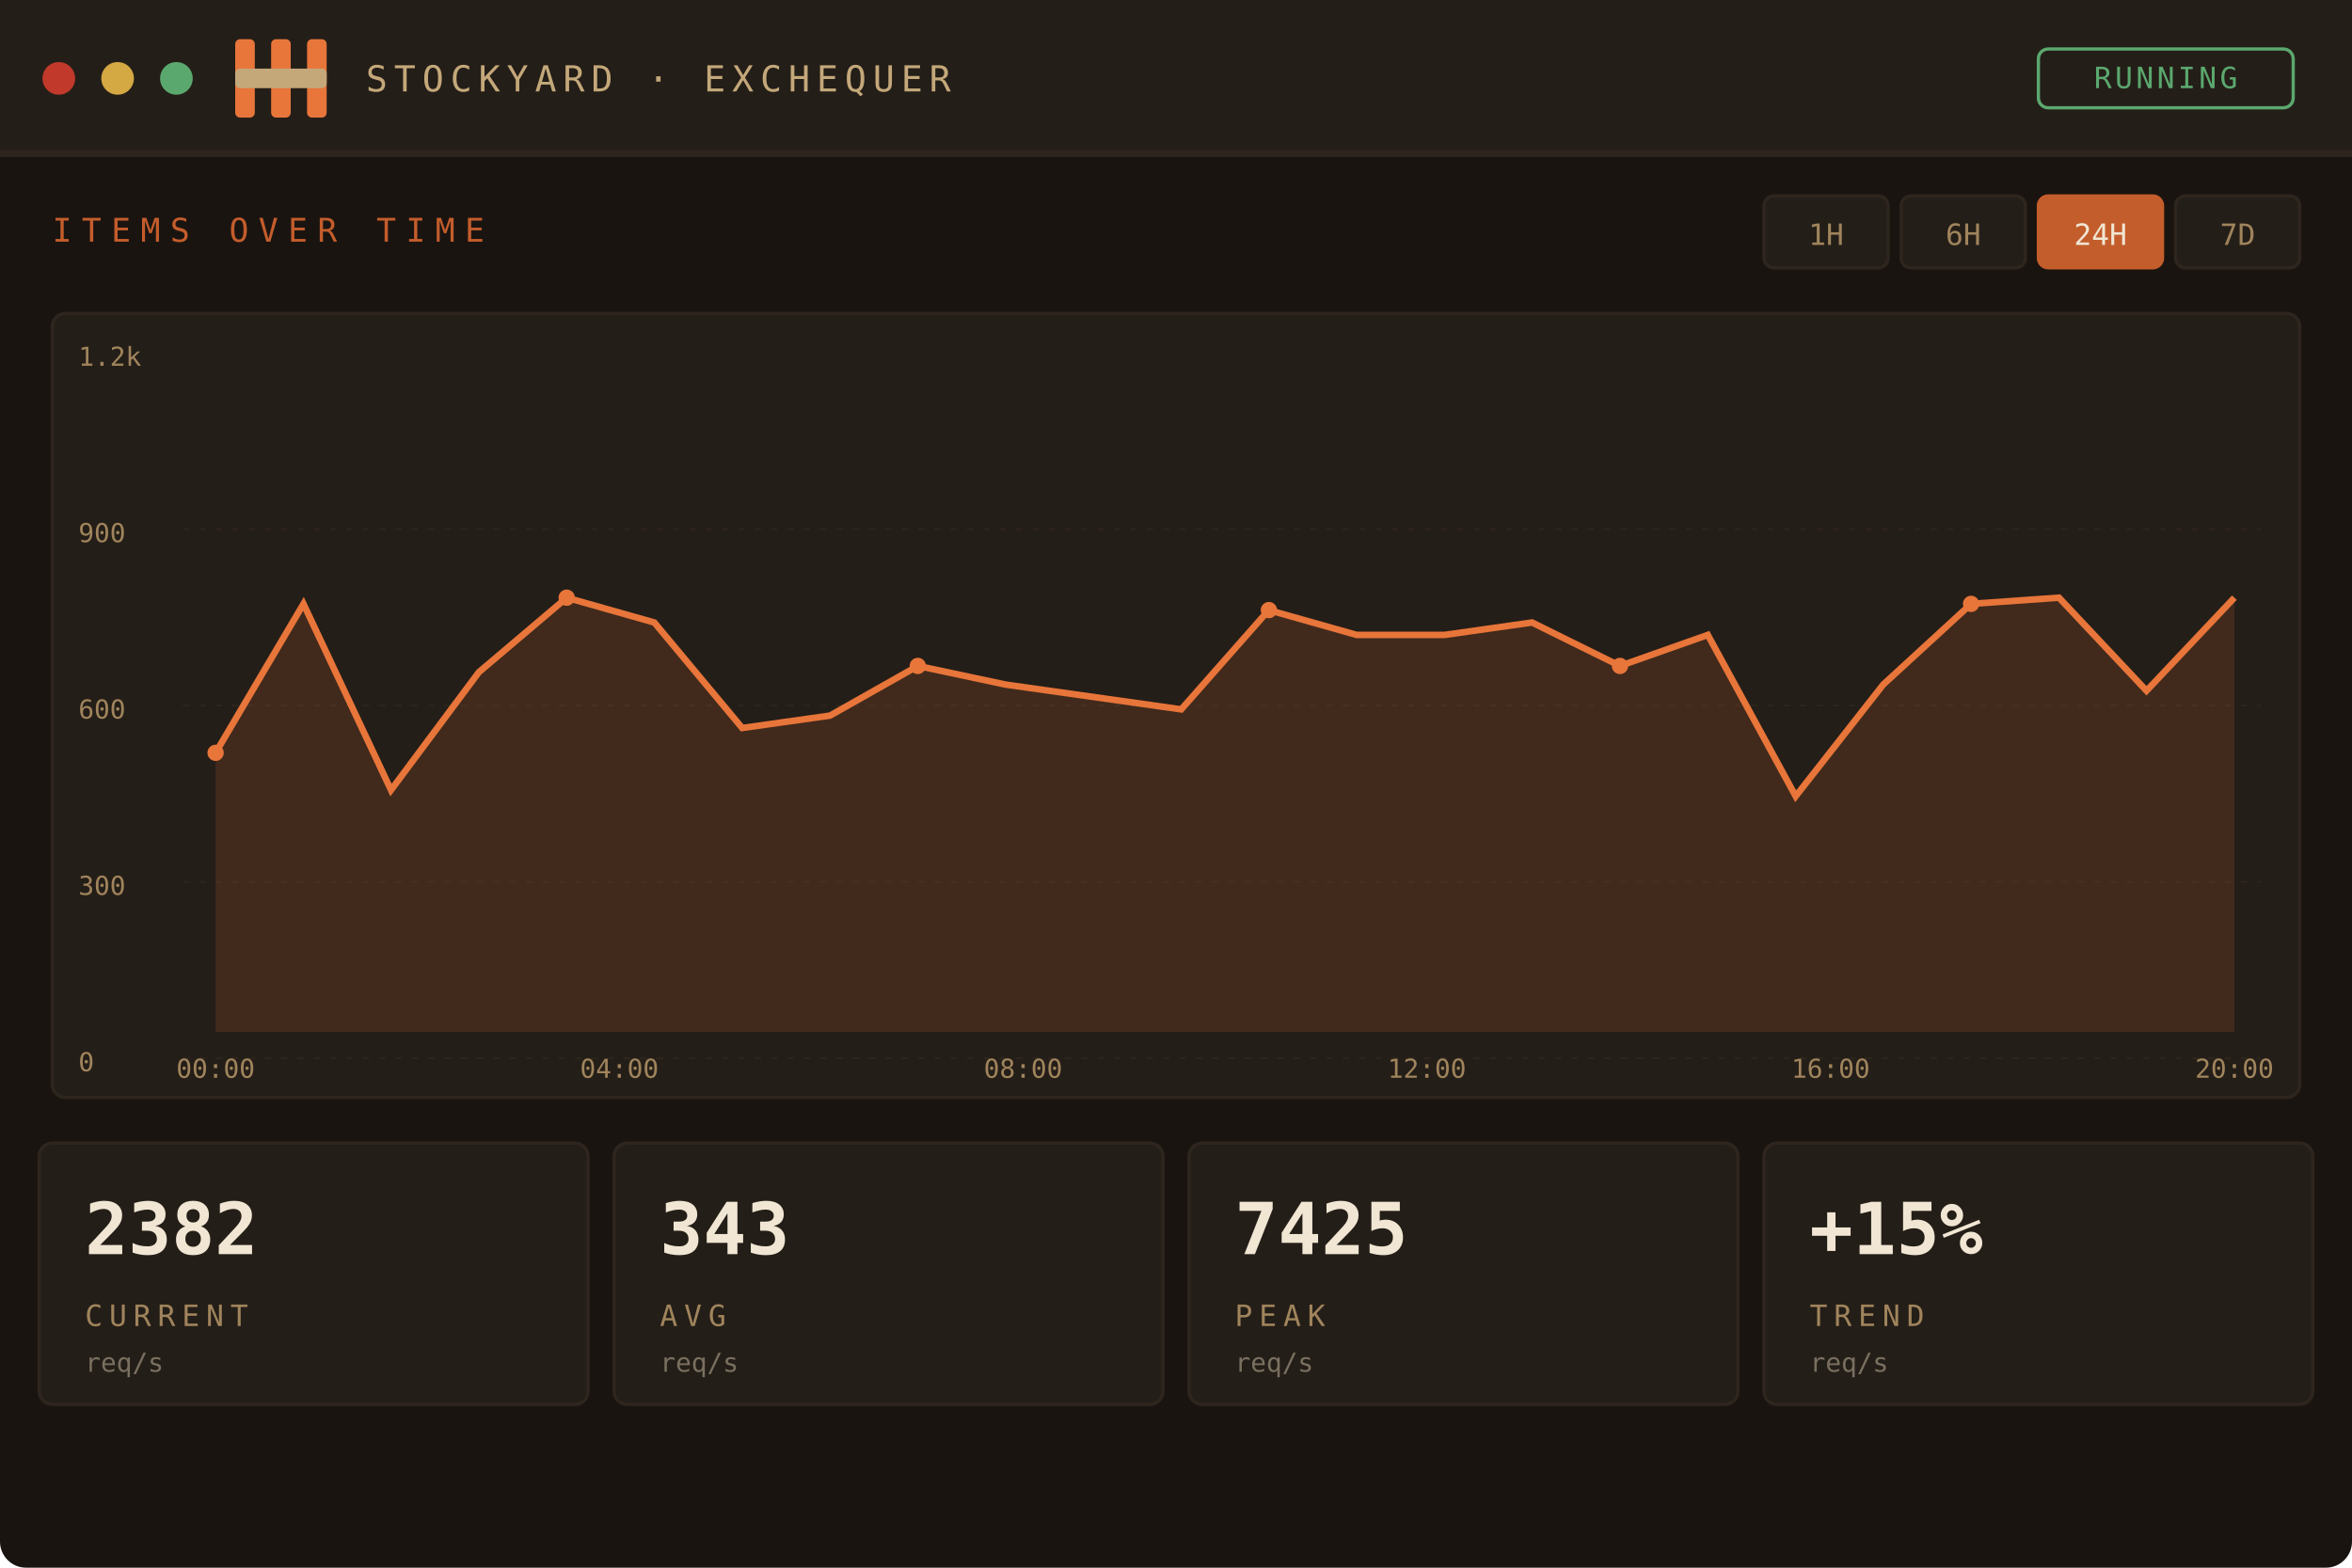
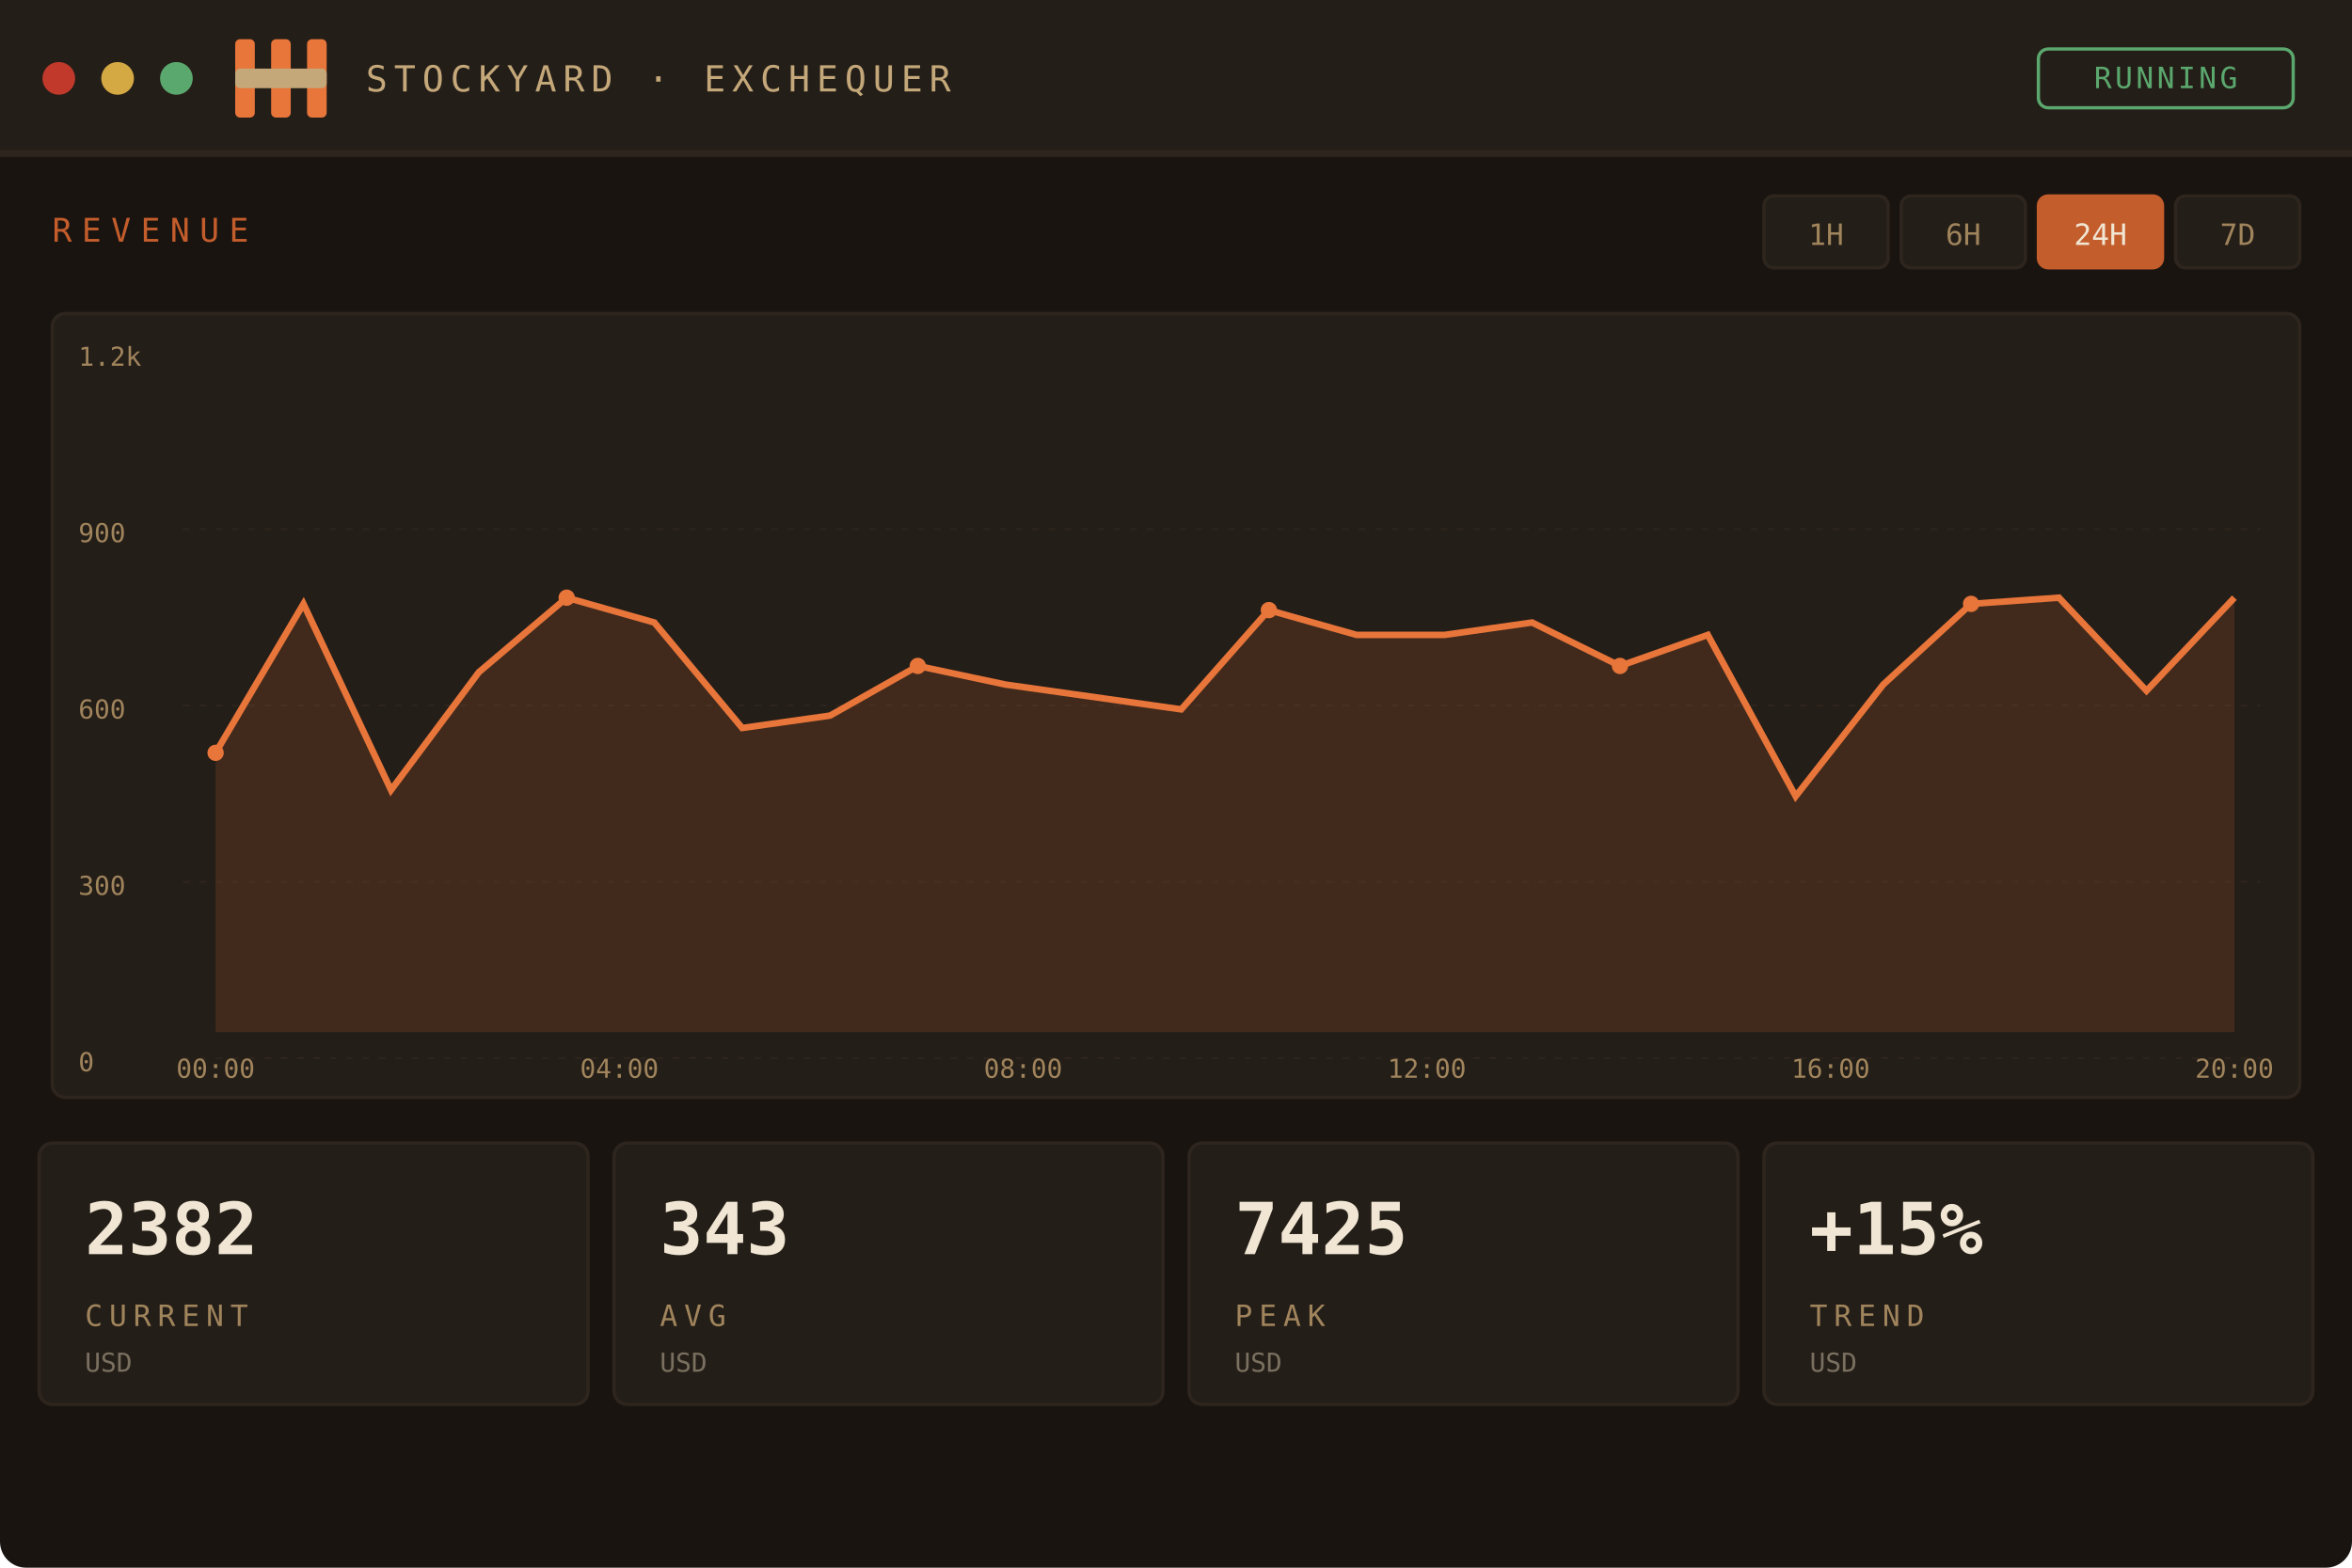
<svg xmlns="http://www.w3.org/2000/svg" width="720" height="480" viewBox="0 0 720 480" role="img" aria-label="Exchequer dashboard mockup">
  <rect width="720" height="480" rx="8" fill="#1a1410" />
  <rect width="720" height="48" fill="#241e18" />
  <rect y="46" width="720" height="2" fill="#2e261e" />
  <circle cx="18" cy="24" r="5" fill="#c0392b" />
  <circle cx="36" cy="24" r="5" fill="#d4a843" />
  <circle cx="54" cy="24" r="5" fill="#5ba86e" />
  <rect x="72" y="12" width="6" height="24" rx="1.5" fill="#e8753a" />
  <rect x="83" y="12" width="6" height="24" rx="1.5" fill="#e8753a" />
  <rect x="94" y="12" width="6" height="24" rx="1.5" fill="#e8753a" />
  <rect x="72" y="21" width="28" height="6" rx="1.5" fill="#c4a87a" />
  <text x="112" y="28" fill="#c4a87a" font-size="11" font-family="JetBrains Mono,monospace" letter-spacing="2">STOCKYARD · EXCHEQUER</text>
  <rect x="624" y="15" width="78" height="18" rx="3" fill="none" stroke="#5ba86e" stroke-width="1" />
  <text x="663" y="27" text-anchor="middle" fill="#5ba86e" font-size="9" font-family="JetBrains Mono,monospace" letter-spacing="1">RUNNING</text>
-   <text x="16" y="74" fill="#c45d2c" font-size="10" font-family="JetBrains Mono,monospace" letter-spacing="3">ITEMS OVER TIME</text>
+   <text x="16" y="74" fill="#c45d2c" font-size="10" font-family="JetBrains Mono,monospace" letter-spacing="3">REVENUE</text>
  <rect x="540" y="60" width="38" height="22" rx="3" fill="#241e18" stroke="#2e261e" />
  <text x="559" y="75" text-anchor="middle" fill="#a0845c" font-size="9" font-family="JetBrains Mono,monospace">1H</text>
  <rect x="582" y="60" width="38" height="22" rx="3" fill="#241e18" stroke="#2e261e" />
  <text x="601" y="75" text-anchor="middle" fill="#a0845c" font-size="9" font-family="JetBrains Mono,monospace">6H</text>
  <rect x="624" y="60" width="38" height="22" rx="3" fill="#c45d2c" stroke="#c45d2c" />
  <text x="643" y="75" text-anchor="middle" fill="#f0e6d3" font-size="9" font-family="JetBrains Mono,monospace">24H</text>
  <rect x="666" y="60" width="38" height="22" rx="3" fill="#241e18" stroke="#2e261e" />
  <text x="685" y="75" text-anchor="middle" fill="#a0845c" font-size="9" font-family="JetBrains Mono,monospace">7D</text>
  <rect x="16" y="96" width="688" height="240" rx="4" fill="#241e18" stroke="#2e261e" />
  <text x="24" y="112.0" fill="#a0845c" font-size="8" font-family="JetBrains Mono,monospace">1.2k</text>
  <text x="24" y="166.0" fill="#a0845c" font-size="8" font-family="JetBrains Mono,monospace">900</text>
  <line x1="56" y1="162.0" x2="692" y2="162.0" stroke="#2e261e" stroke-width="0.5" stroke-dasharray="2,3" />
  <text x="24" y="220.0" fill="#a0845c" font-size="8" font-family="JetBrains Mono,monospace">600</text>
  <line x1="56" y1="216.0" x2="692" y2="216.0" stroke="#2e261e" stroke-width="0.5" stroke-dasharray="2,3" />
  <text x="24" y="274.0" fill="#a0845c" font-size="8" font-family="JetBrains Mono,monospace">300</text>
  <line x1="56" y1="270.0" x2="692" y2="270.0" stroke="#2e261e" stroke-width="0.5" stroke-dasharray="2,3" />
  <text x="24" y="328.0" fill="#a0845c" font-size="8" font-family="JetBrains Mono,monospace">0</text>
  <line x1="56" y1="324.0" x2="692" y2="324.0" stroke="#2e261e" stroke-width="0.5" stroke-dasharray="2,3" />
  <text x="66.0" y="330" text-anchor="middle" fill="#a0845c" font-size="8" font-family="JetBrains Mono,monospace">00:00</text>
  <text x="189.6" y="330" text-anchor="middle" fill="#a0845c" font-size="8" font-family="JetBrains Mono,monospace">04:00</text>
  <text x="313.2" y="330" text-anchor="middle" fill="#a0845c" font-size="8" font-family="JetBrains Mono,monospace">08:00</text>
  <text x="436.8" y="330" text-anchor="middle" fill="#a0845c" font-size="8" font-family="JetBrains Mono,monospace">12:00</text>
  <text x="560.4" y="330" text-anchor="middle" fill="#a0845c" font-size="8" font-family="JetBrains Mono,monospace">16:00</text>
  <text x="684.0" y="330" text-anchor="middle" fill="#a0845c" font-size="8" font-family="JetBrains Mono,monospace">20:00</text>
  <polygon points="66.0,316 66.0,230.5,92.9,184.9,119.7,241.9,146.6,205.8,173.5,183.0,200.3,190.6,227.2,222.9,254.1,219.1,281.0,203.9,307.8,209.6,334.7,213.4,361.6,217.2,388.4,186.8,415.3,194.4,442.2,194.4,469.0,190.6,495.9,203.9,522.8,194.4,549.7,243.8,576.5,209.6,603.4,184.9,630.3,183.0,657.1,211.5,684.0,183.0 684.0,316" fill="#c45d2c" opacity="0.18" />
  <polyline points="66.0,230.5 92.9,184.9 119.7,241.9 146.6,205.8 173.5,183.0 200.3,190.6 227.2,222.9 254.1,219.1 281.0,203.9 307.8,209.6 334.7,213.4 361.6,217.2 388.4,186.8 415.3,194.4 442.2,194.4 469.0,190.6 495.9,203.9 522.8,194.4 549.7,243.8 576.5,209.6 603.4,184.9 630.3,183.0 657.1,211.5 684.0,183.0" fill="none" stroke="#e8753a" stroke-width="2" />
  <circle cx="66.0" cy="230.5" r="2.5" fill="#e8753a" />
  <circle cx="173.478" cy="183.0" r="2.5" fill="#e8753a" />
  <circle cx="280.957" cy="203.9" r="2.5" fill="#e8753a" />
  <circle cx="388.435" cy="186.8" r="2.5" fill="#e8753a" />
  <circle cx="495.913" cy="203.9" r="2.5" fill="#e8753a" />
  <circle cx="603.391" cy="184.9" r="2.5" fill="#e8753a" />
  <rect x="12" y="350" width="168" height="80" rx="4" fill="#241e18" stroke="#2e261e" />
  <text x="26" y="384" fill="#f0e6d3" font-size="22" font-weight="bold" font-family="JetBrains Mono,monospace">2382</text>
  <text x="26" y="406" fill="#a0845c" font-size="9" font-family="JetBrains Mono,monospace" letter-spacing="2">CURRENT</text>
-   <text x="26" y="420" fill="#7a7060" font-size="8" font-family="JetBrains Mono,monospace">req/s</text>
+   <text x="26" y="420" fill="#7a7060" font-size="8" font-family="JetBrains Mono,monospace">USD</text>
  <rect x="188" y="350" width="168" height="80" rx="4" fill="#241e18" stroke="#2e261e" />
  <text x="202" y="384" fill="#f0e6d3" font-size="22" font-weight="bold" font-family="JetBrains Mono,monospace">343</text>
  <text x="202" y="406" fill="#a0845c" font-size="9" font-family="JetBrains Mono,monospace" letter-spacing="2">AVG</text>
-   <text x="202" y="420" fill="#7a7060" font-size="8" font-family="JetBrains Mono,monospace">req/s</text>
+   <text x="202" y="420" fill="#7a7060" font-size="8" font-family="JetBrains Mono,monospace">USD</text>
  <rect x="364" y="350" width="168" height="80" rx="4" fill="#241e18" stroke="#2e261e" />
  <text x="378" y="384" fill="#f0e6d3" font-size="22" font-weight="bold" font-family="JetBrains Mono,monospace">7425</text>
  <text x="378" y="406" fill="#a0845c" font-size="9" font-family="JetBrains Mono,monospace" letter-spacing="2">PEAK</text>
-   <text x="378" y="420" fill="#7a7060" font-size="8" font-family="JetBrains Mono,monospace">req/s</text>
+   <text x="378" y="420" fill="#7a7060" font-size="8" font-family="JetBrains Mono,monospace">USD</text>
  <rect x="540" y="350" width="168" height="80" rx="4" fill="#241e18" stroke="#2e261e" />
  <text x="554" y="384" fill="#f0e6d3" font-size="22" font-weight="bold" font-family="JetBrains Mono,monospace">+15%</text>
  <text x="554" y="406" fill="#a0845c" font-size="9" font-family="JetBrains Mono,monospace" letter-spacing="2">TREND</text>
-   <text x="554" y="420" fill="#7a7060" font-size="8" font-family="JetBrains Mono,monospace">req/s</text>
+   <text x="554" y="420" fill="#7a7060" font-size="8" font-family="JetBrains Mono,monospace">USD</text>
</svg>
